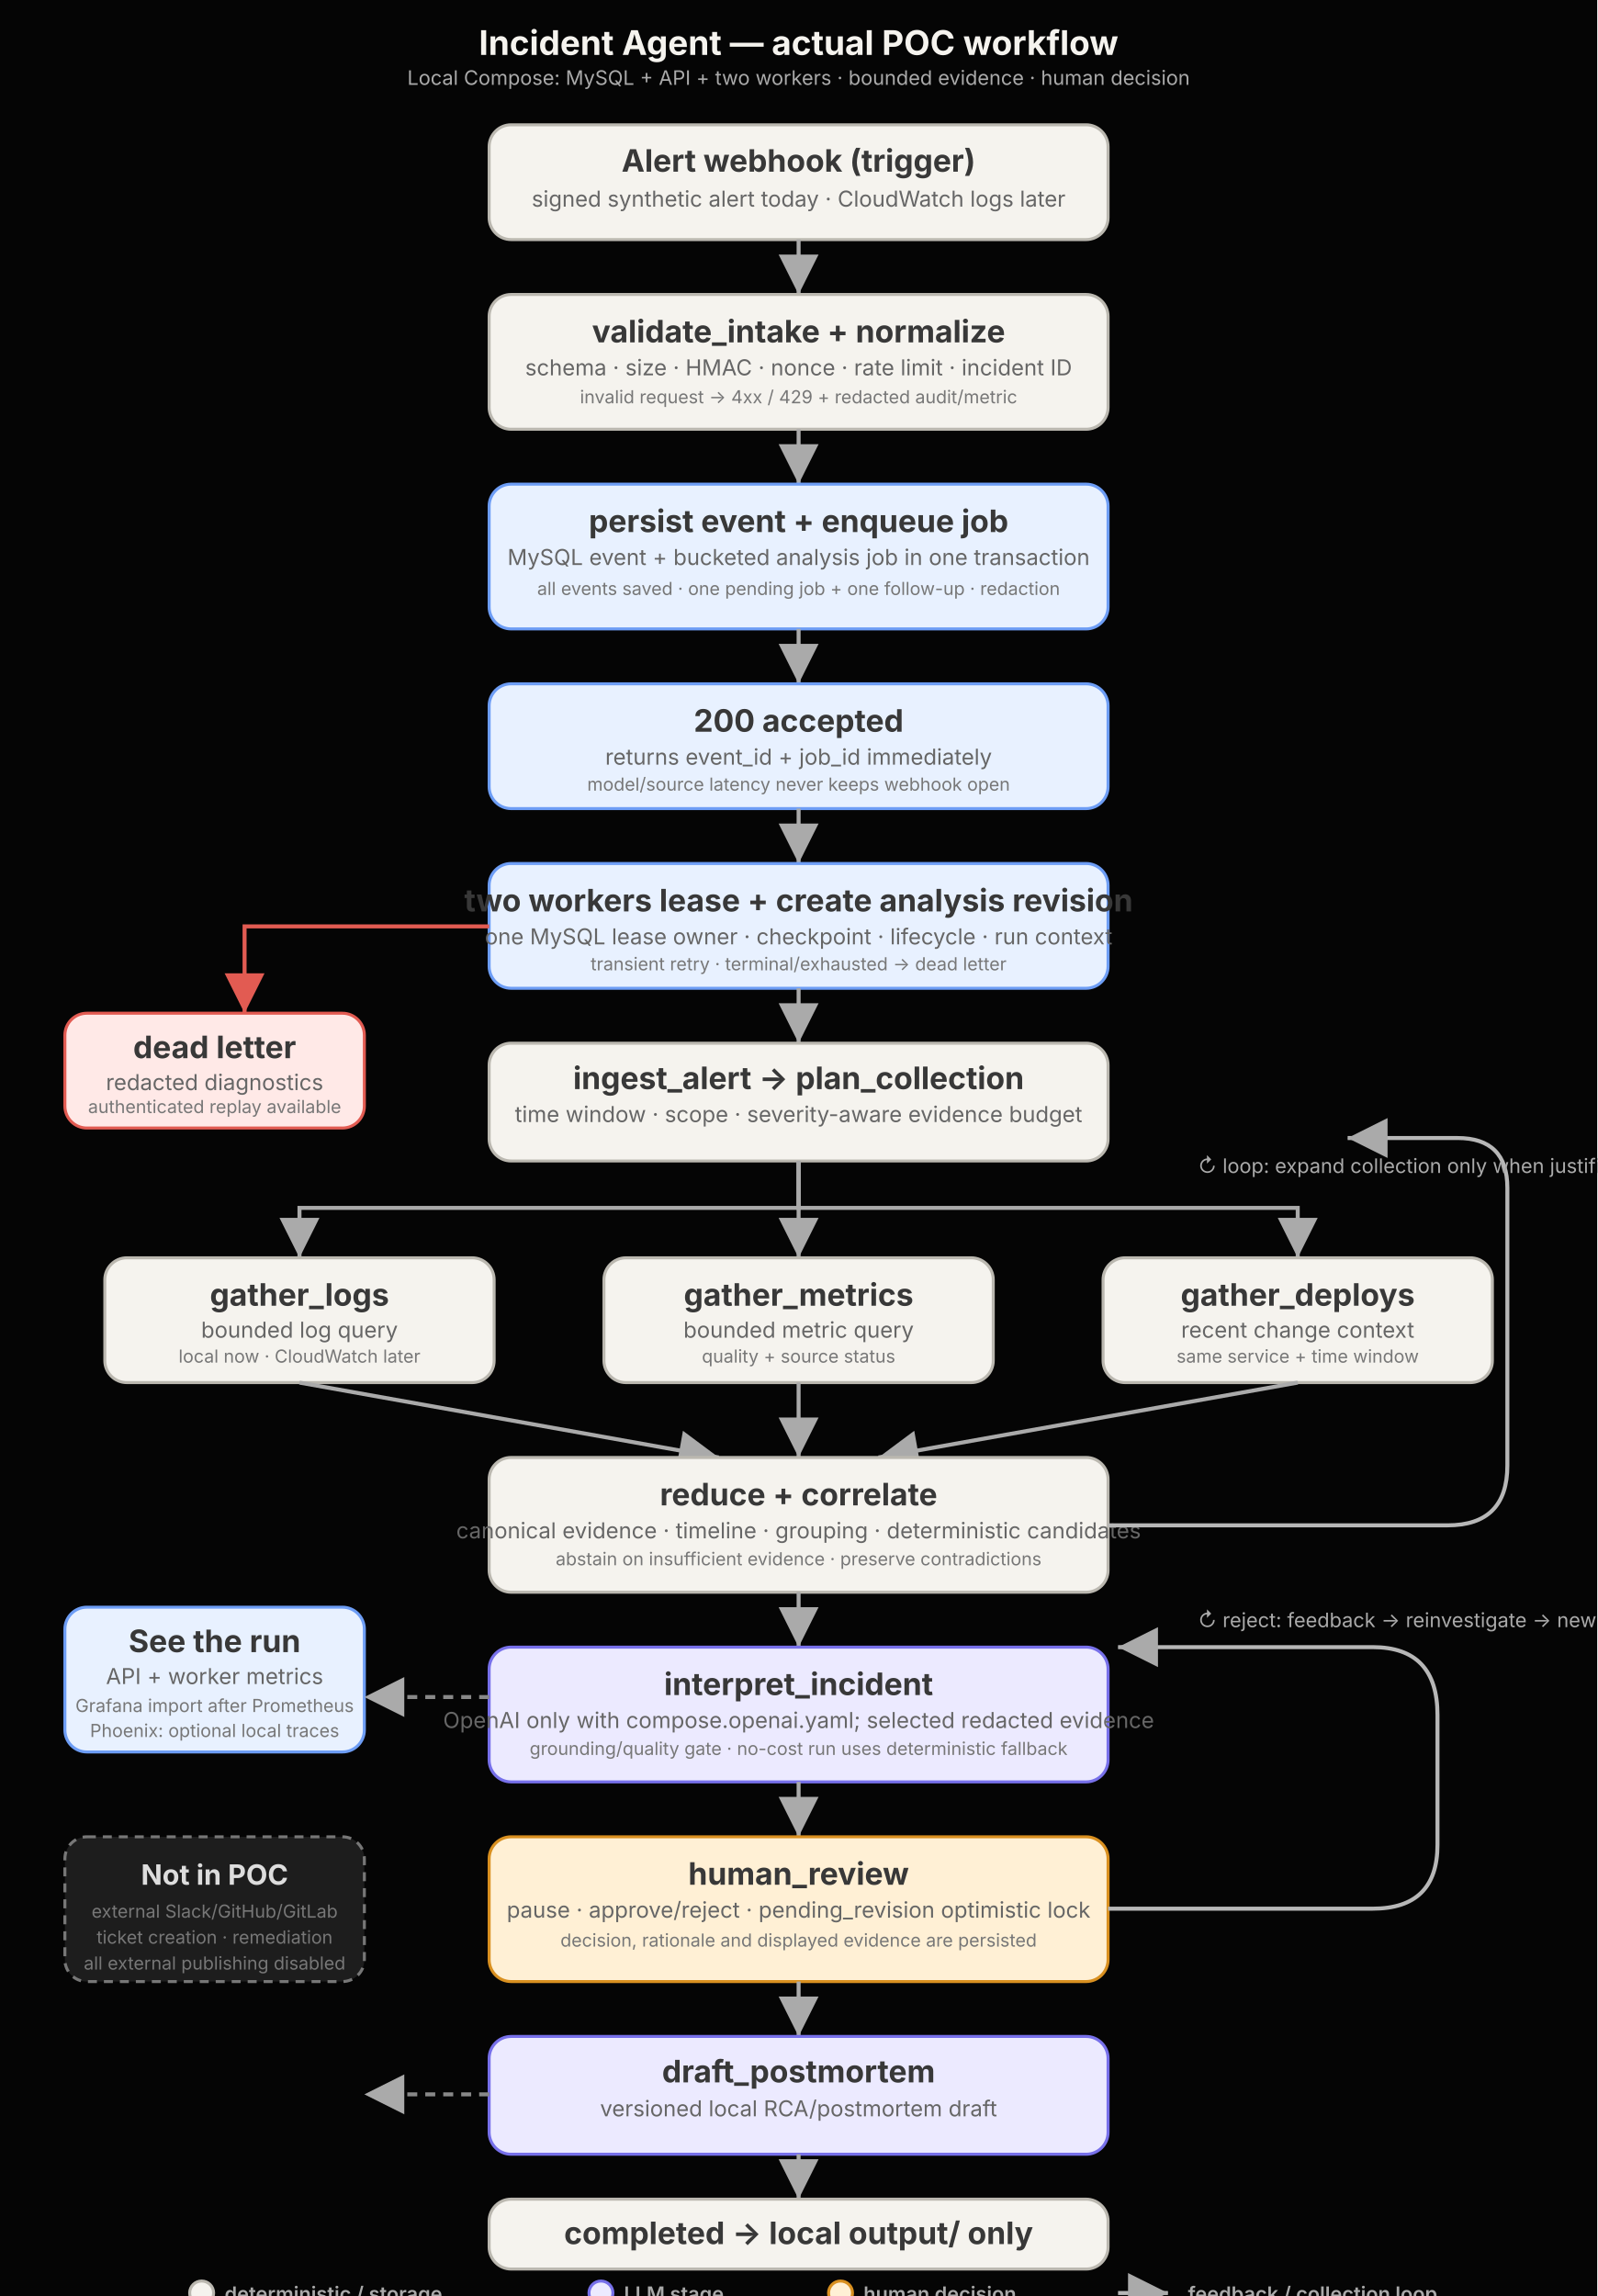
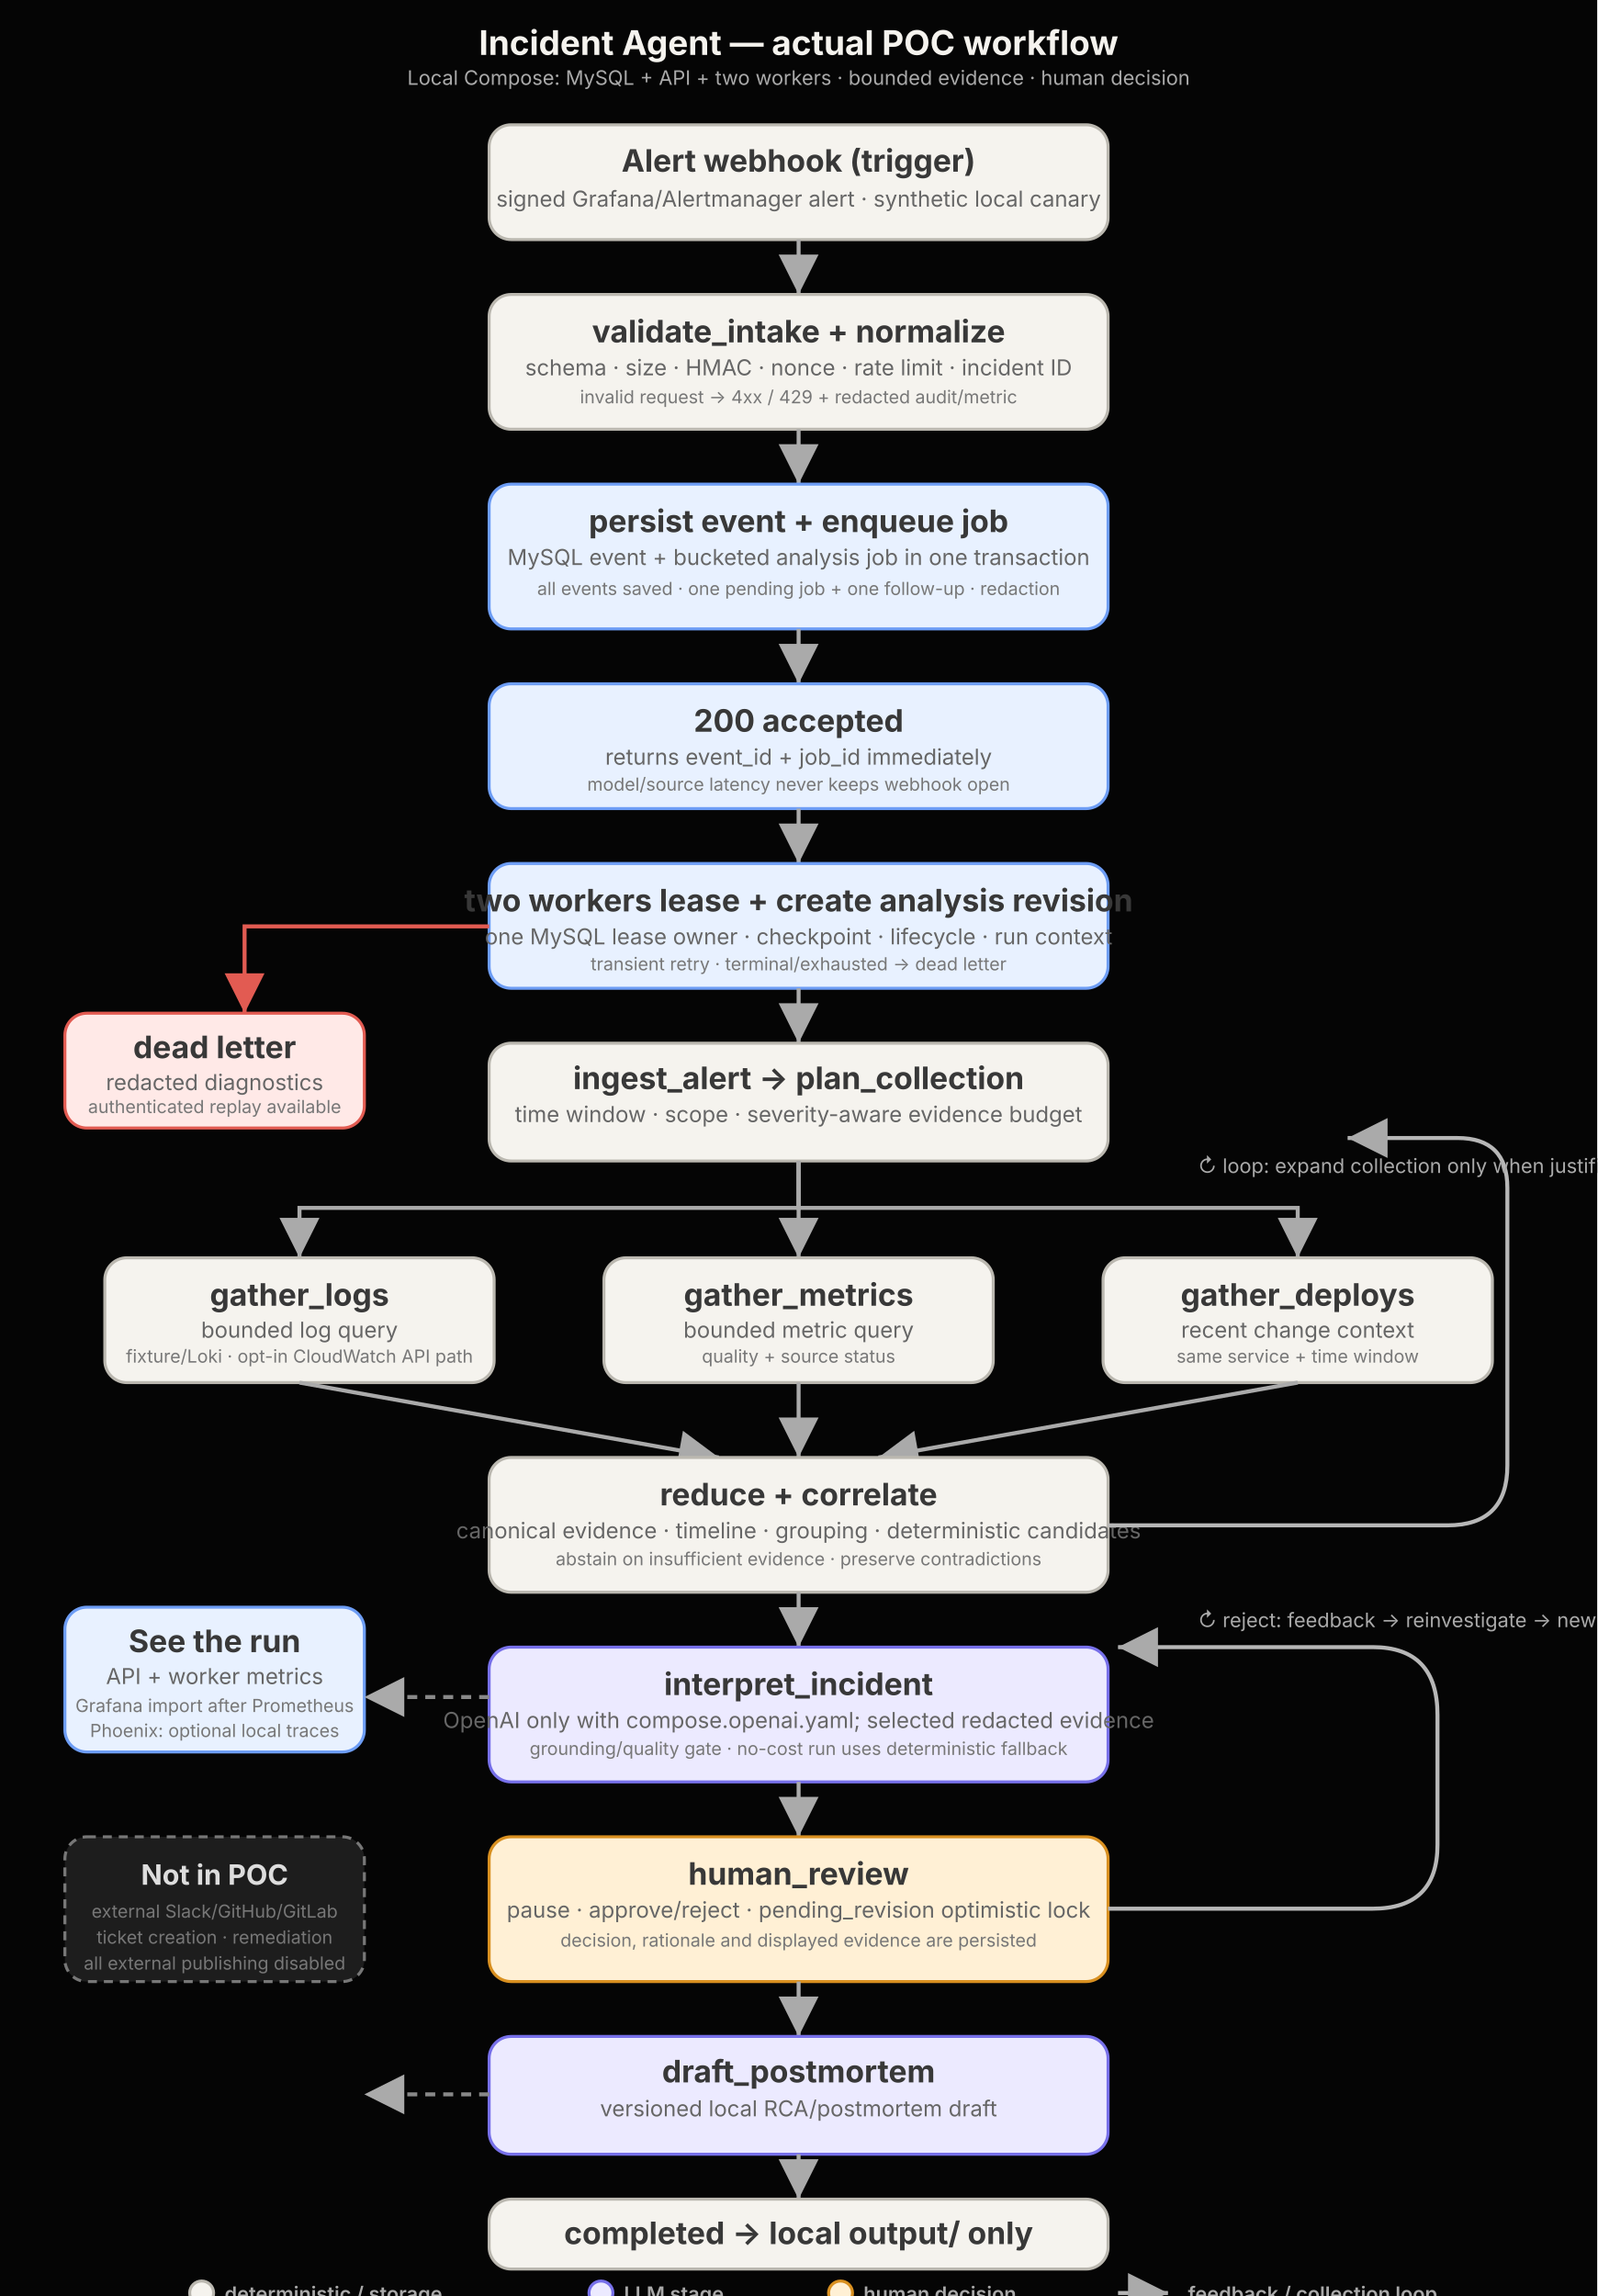
<svg xmlns="http://www.w3.org/2000/svg" width="1600" height="2300" viewBox="0 0 1600 2300" role="img" aria-labelledby="title desc">
  <defs>
    <style>
      .bg{fill:#050505}.card{fill:#f5f3ee;stroke:#bbb8b0;stroke-width:3}.store{fill:#e8f1ff;stroke:#6d9df5;stroke-width:3}.ai{fill:#eceaff;stroke:#7770ea;stroke-width:3}.human{fill:#fff0d5;stroke:#d99020;stroke-width:3}.danger{fill:#ffe9e7;stroke:#e25b52;stroke-width:3}.disabled{fill:#1d1d1d;stroke:#777;stroke-width:3;stroke-dasharray:9 7}.box{rx:22}.h{fill:#383838;font:700 31px -apple-system,BlinkMacSystemFont,'Segoe UI',sans-serif;text-anchor:middle}.p{fill:#666;font:400 22px -apple-system,BlinkMacSystemFont,'Segoe UI',sans-serif;text-anchor:middle}.small{fill:#777;font:400 18px -apple-system,BlinkMacSystemFont,'Segoe UI',sans-serif;text-anchor:middle}.light{fill:#aaa;font:400 20px -apple-system,BlinkMacSystemFont,'Segoe UI',sans-serif}.legend{fill:#aaa;font:600 20px -apple-system,BlinkMacSystemFont,'Segoe UI',sans-serif}.line{stroke:#aaa;stroke-width:4;fill:none;marker-end:url(#arrow)}.loop{stroke:#b7b7b7;stroke-width:4;fill:none;marker-end:url(#arrow)}.badline{stroke:#e25b52;stroke-width:4;fill:none;marker-end:url(#badarrow)}.dash{stroke:#888;stroke-width:4;stroke-dasharray:10 8;fill:none;marker-end:url(#arrow)}
    </style>
    <marker id="arrow" markerWidth="12" markerHeight="12" refX="10" refY="5" orient="auto">
      <path d="M0,0 L0,10 L10,5 Z" fill="#aaa" />
    </marker>
    <marker id="badarrow" markerWidth="12" markerHeight="12" refX="10" refY="5" orient="auto">
      <path d="M0,0 L0,10 L10,5 Z" fill="#e25b52" />
    </marker>
  </defs>
  <rect class="bg" width="1600" height="2300" />
  <text x="800" y="55" fill="#f5f3ee" font-family="-apple-system,BlinkMacSystemFont,'Segoe UI',sans-serif" font-size="34" font-weight="700" text-anchor="middle">Incident Agent — actual POC workflow</text>
  <text x="800" y="85" class="light" text-anchor="middle">Local Compose: MySQL + API + two workers · bounded evidence · human decision</text>
  <rect class="card box" x="490" y="125" width="620" height="115" />
  <text class="h" x="800" y="172">Alert webhook (trigger)</text>
-   <text class="p" x="800" y="207">signed synthetic alert today · CloudWatch logs later</text>
+   <text class="p" x="800" y="207">signed Grafana/Alertmanager alert · synthetic local canary</text>
  <path class="line" d="M800 240 V295" />
  <rect class="card box" x="490" y="295" width="620" height="135" />
  <text class="h" x="800" y="343">validate_intake + normalize</text>
  <text class="p" x="800" y="376">schema · size · HMAC · nonce · rate limit · incident ID</text>
  <text class="small" x="800" y="404">invalid request → 4xx / 429 + redacted audit/metric</text>
  <path class="line" d="M800 430 V485" />
  <rect class="store box" x="490" y="485" width="620" height="145" />
  <text class="h" x="800" y="533">persist event + enqueue job</text>
  <text class="p" x="800" y="566">MySQL event + bucketed analysis job in one transaction</text>
  <text class="small" x="800" y="596">all events saved · one pending job + one follow-up · redaction</text>
  <path class="line" d="M800 630 V685" />
  <rect class="store box" x="490" y="685" width="620" height="125" />
  <text class="h" x="800" y="733">200 accepted</text>
  <text class="p" x="800" y="766">returns event_id + job_id immediately</text>
  <text class="small" x="800" y="792">model/source latency never keeps webhook open</text>
  <path class="line" d="M800 810 V865" />
  <rect class="store box" x="490" y="865" width="620" height="125" />
  <text class="h" x="800" y="913">two workers lease + create analysis revision</text>
  <text class="p" x="800" y="946">one MySQL lease owner · checkpoint · lifecycle · run context</text>
  <text class="small" x="800" y="972">transient retry · terminal/exhausted → dead letter</text>
  <path class="line" d="M800 990 V1045" />
  <rect class="card box" x="490" y="1045" width="620" height="118" />
  <text class="h" x="800" y="1091">ingest_alert → plan_collection</text>
  <text class="p" x="800" y="1124">time window · scope · severity-aware evidence budget</text>
  <path class="line" d="M800 1163 V1210 H300 V1260" />
  <path class="line" d="M800 1163 V1260" />
  <path class="line" d="M800 1163 V1210 H1300 V1260" />
  <rect class="card box" x="105" y="1260" width="390" height="125" />
  <text class="h" x="300" y="1308">gather_logs</text>
  <text class="p" x="300" y="1340">bounded log query</text>
-   <text class="small" x="300" y="1365">local now · CloudWatch later</text>
+   <text class="small" x="300" y="1365">fixture/Loki · opt-in CloudWatch API path</text>
  <rect class="card box" x="605" y="1260" width="390" height="125" />
  <text class="h" x="800" y="1308">gather_metrics</text>
  <text class="p" x="800" y="1340">bounded metric query</text>
  <text class="small" x="800" y="1365">quality + source status</text>
  <rect class="card box" x="1105" y="1260" width="390" height="125" />
  <text class="h" x="1300" y="1308">gather_deploys</text>
  <text class="p" x="1300" y="1340">recent change context</text>
  <text class="small" x="1300" y="1365">same service + time window</text>
  <path class="line" d="M300 1385 L720 1460" />
  <path class="line" d="M800 1385 V1460" />
  <path class="line" d="M1300 1385 L880 1460" />
  <rect class="card box" x="490" y="1460" width="620" height="135" />
  <text class="h" x="800" y="1508">reduce + correlate</text>
  <text class="p" x="800" y="1541">canonical evidence · timeline · grouping · deterministic candidates</text>
  <text class="small" x="800" y="1568">abstain on insufficient evidence · preserve contradictions</text>
  <path class="loop" d="M1110 1528 H1450 Q1510 1528 1510 1468 V1190 Q1510 1140 1460 1140 H1350" />
  <text class="light" x="1200" y="1175">↻ loop: expand collection only when justified</text>
  <path class="line" d="M800 1595 V1650" />
  <rect class="ai box" x="490" y="1650" width="620" height="135" />
  <text class="h" x="800" y="1698" fill="#49439e">interpret_incident</text>
  <text class="p" x="800" y="1731" fill="#5550ac">OpenAI only with compose.openai.yaml; selected redacted evidence</text>
  <text class="small" x="800" y="1758">grounding/quality gate · no-cost run uses deterministic fallback</text>
  <path class="line" d="M800 1785 V1840" />
  <rect class="human box" x="490" y="1840" width="620" height="145" />
  <text class="h" x="800" y="1888" fill="#87530e">human_review</text>
  <text class="p" x="800" y="1921" fill="#87530e">pause · approve/reject · pending_revision optimistic lock</text>
  <text class="small" x="800" y="1950">decision, rationale and displayed evidence are persisted</text>
  <path class="loop" d="M1110 1912 H1375 Q1440 1912 1440 1848 V1718 Q1440 1650 1375 1650 H1120" />
  <text class="light" x="1200" y="1630">↻ reject: feedback → reinvestigate → new revision</text>
  <path class="line" d="M800 1985 V2040" />
  <rect class="ai box" x="490" y="2040" width="620" height="118" />
  <text class="h" x="800" y="2086" fill="#49439e">draft_postmortem</text>
  <text class="p" x="800" y="2120" fill="#5550ac">versioned local RCA/postmortem draft</text>
  <path class="line" d="M800 2158 V2203" />
  <rect class="card box" x="490" y="2203" width="620" height="70" />
  <text class="h" x="800" y="2248">completed → local output/ only</text>
  <path class="badline" d="M490 928 H245 V1015" />
  <rect class="danger box" x="65" y="1015" width="300" height="115" />
  <text class="h" x="215" y="1060" fill="#9e342e">dead letter</text>
  <text class="p" x="215" y="1092" fill="#9e342e">redacted diagnostics</text>
  <text class="small" x="215" y="1115">authenticated replay available</text>
  <rect class="disabled box" x="65" y="1840" width="300" height="145" />
  <text x="215" y="1888" fill="#ddd" font-family="-apple-system,BlinkMacSystemFont,'Segoe UI',sans-serif" font-size="28" font-weight="700" text-anchor="middle">Not in POC</text>
  <text class="small" x="215" y="1921" fill="#bbb">external Slack/GitHub/GitLab</text>
  <text class="small" x="215" y="1947" fill="#bbb">ticket creation · remediation</text>
  <text class="small" x="215" y="1973" fill="#bbb">all external publishing disabled</text>
  <path class="dash" d="M490 2098 H365" />
  <rect class="store box" x="65" y="1610" width="300" height="145" />
  <text class="h" x="215" y="1655">See the run</text>
  <text class="p" x="215" y="1687">API + worker metrics</text>
  <text class="small" x="215" y="1715">Grafana import after Prometheus</text>
  <text class="small" x="215" y="1740">Phoenix: optional local traces</text>
  <path class="dash" d="M490 1700 H365" />
  <rect class="card box" x="190" y="2285" width="24" height="24" />
  <text class="legend" x="225" y="2305">deterministic / storage</text>
  <rect class="ai box" x="590" y="2285" width="24" height="24" />
  <text class="legend" x="625" y="2305">LLM stage</text>
  <rect class="human box" x="830" y="2285" width="24" height="24" />
  <text class="legend" x="865" y="2305">human decision</text>
  <path class="loop" d="M1120 2297 H1170" />
  <text class="legend" x="1190" y="2305">feedback / collection loop</text>
</svg>
